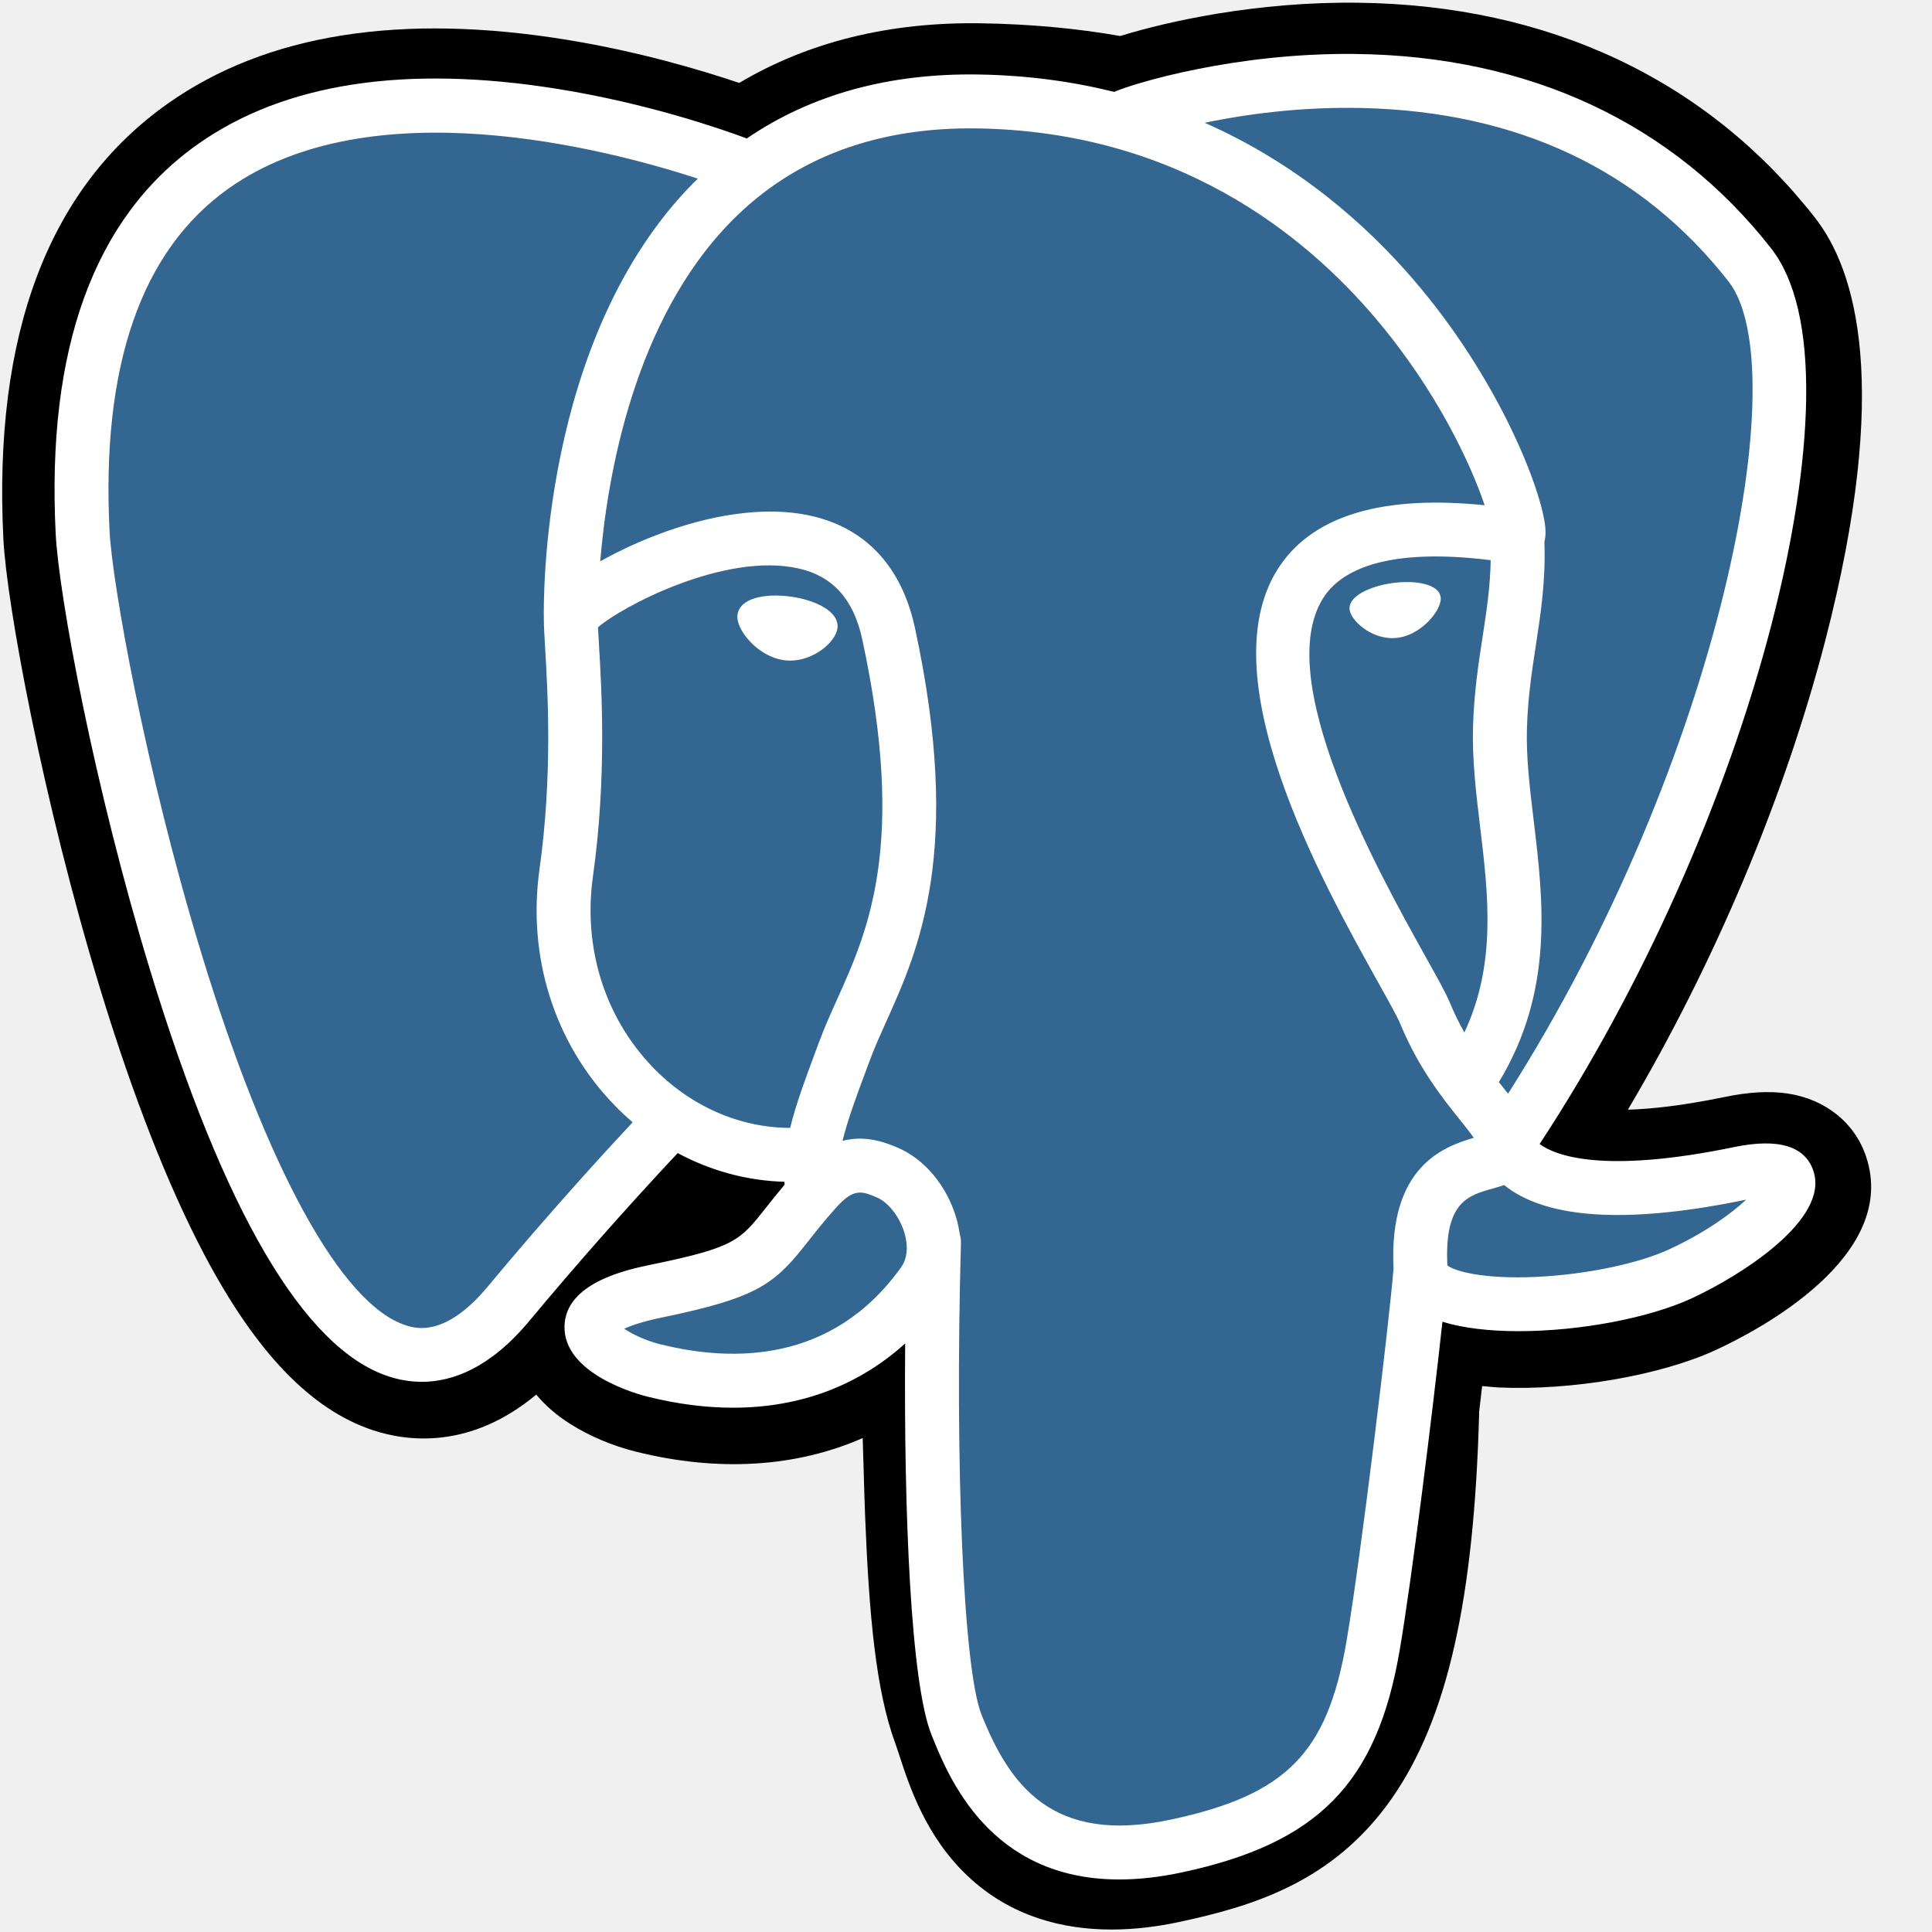
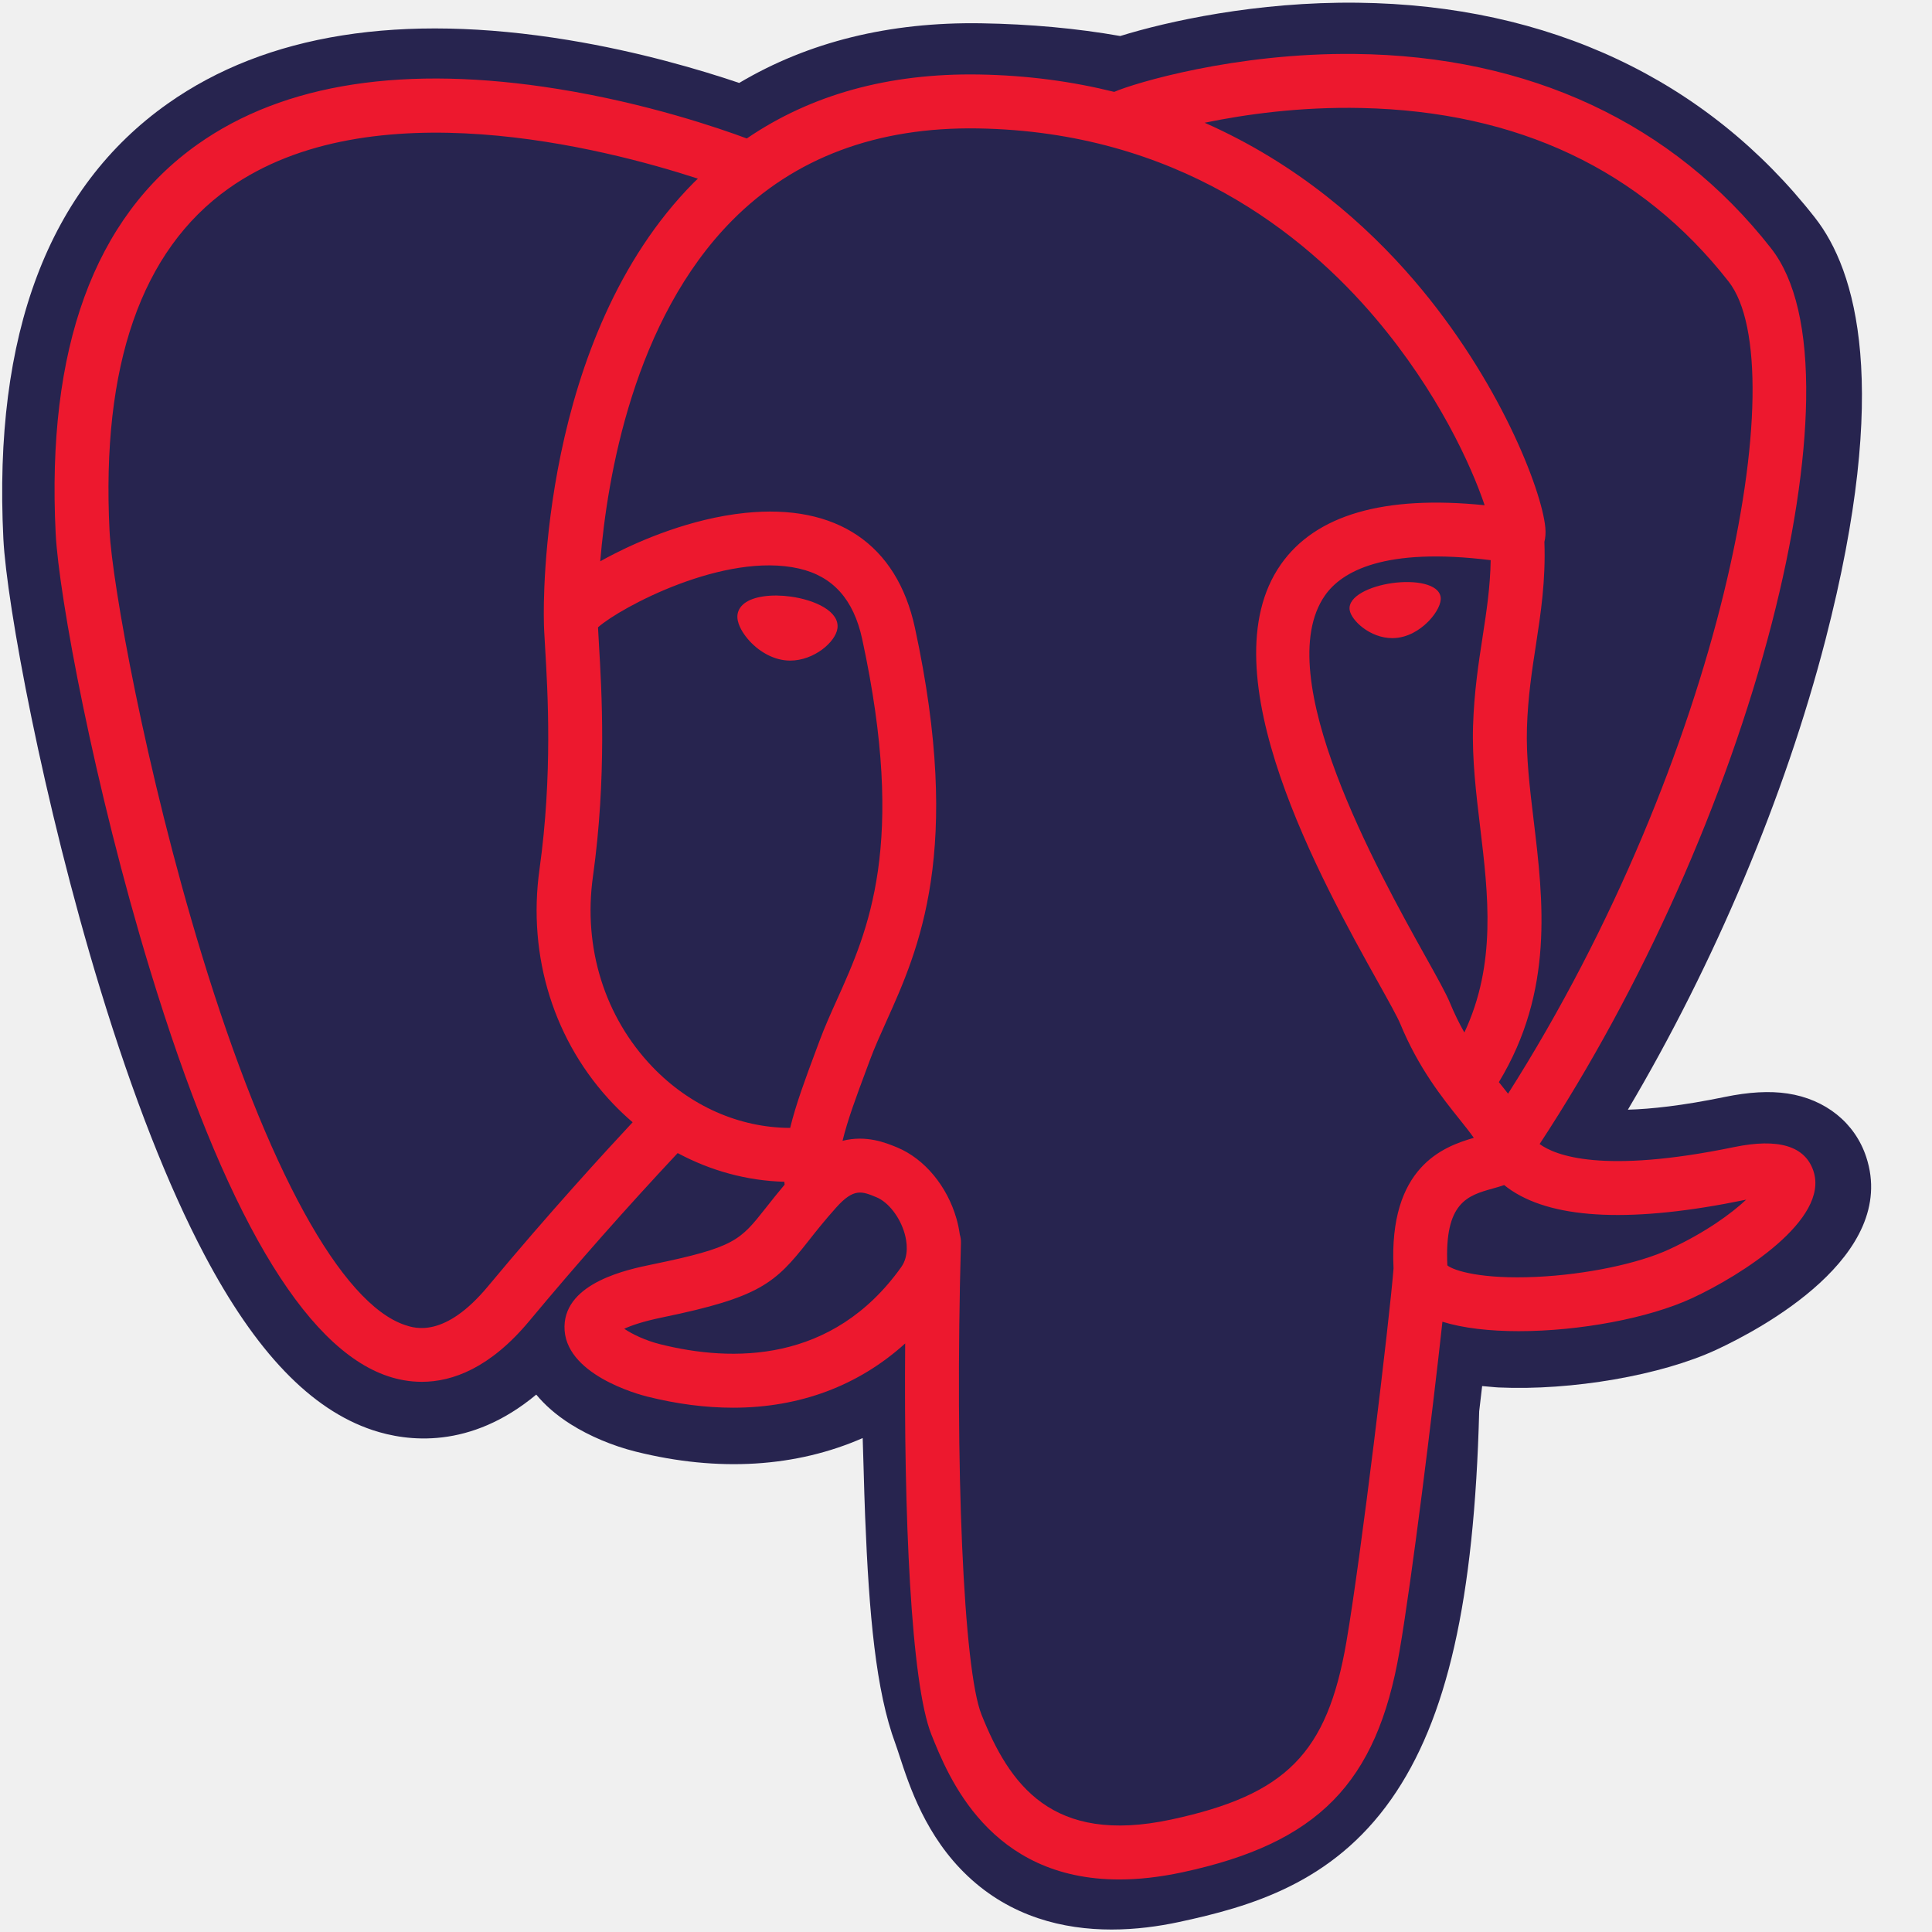
<svg xmlns="http://www.w3.org/2000/svg" width="300" height="300" viewBox="0 0 256 264" preserveAspectRatio="xMinYMin meet">
-   <path d="M255.008 158.086c-1.535-4.649-5.556-7.887-10.756-8.664-2.452-.366-5.26-.21-8.583.475-5.792 1.195-10.089 1.65-13.225 1.738 11.837-19.985 21.462-42.775 27.003-64.228 8.96-34.689 4.172-50.492-1.423-57.64C233.217 10.847 211.614.683 185.552.372c-13.903-.17-26.108 2.575-32.475 4.549-5.928-1.046-12.302-1.63-18.99-1.738-12.537-.2-23.614 2.533-33.079 8.15-5.24-1.772-13.65-4.27-23.362-5.864-22.842-3.75-41.252-.828-54.718 8.685C6.622 25.672-.937 45.684.461 73.634c.444 8.874 5.408 35.874 13.224 61.48 4.492 14.718 9.282 26.94 14.237 36.33 7.027 13.315 14.546 21.156 22.987 23.972 4.731 1.576 13.327 2.68 22.368-4.85 1.146 1.388 2.675 2.767 4.704 4.048 2.577 1.625 5.728 2.953 8.875 3.74 11.341 2.835 21.964 2.126 31.027-1.848.056 1.612.099 3.152.135 4.482.06 2.157.12 4.272.199 6.25.537 13.374 1.447 23.773 4.143 31.049.148.4.347 1.01.557 1.657 1.345 4.118 3.594 11.012 9.316 16.411 5.925 5.593 13.092 7.308 19.656 7.308 3.292 0 6.433-.432 9.188-1.022 9.82-2.105 20.973-5.311 29.041-16.799 7.628-10.86 11.336-27.217 12.007-52.99.087-.729.167-1.425.244-2.088l.16-1.362 1.797.158.463.031c10.002.456 22.232-1.665 29.743-5.154 5.935-2.754 24.954-12.795 20.476-26.351" />
-   <path d="M237.906 160.722c-29.74 6.135-31.785-3.934-31.785-3.934 31.4-46.593 44.527-105.736 33.2-120.211-30.904-39.485-84.399-20.811-85.292-20.327l-.287.052c-5.876-1.22-12.451-1.946-19.842-2.067-13.456-.22-23.664 3.528-31.41 9.402 0 0-95.43-39.314-90.991 49.444.944 18.882 27.064 142.873 58.218 105.422 11.387-13.695 22.39-25.274 22.39-25.274 5.464 3.63 12.006 5.482 18.864 4.817l.533-.452c-.166 1.7-.09 3.363.213 5.332-8.026 8.967-5.667 10.541-21.711 13.844-16.235 3.346-6.698 9.302-.471 10.86 7.549 1.887 25.013 4.561 36.813-11.958l-.47 1.885c3.144 2.519 5.352 16.383 4.982 28.952-.37 12.568-.617 21.197 1.86 27.937 2.479 6.74 4.948 21.905 26.04 17.386 17.623-3.777 26.756-13.564 28.027-29.89.901-11.606 2.942-9.89 3.07-20.267l1.637-4.912c1.887-15.733.3-20.809 11.157-18.448l2.64.232c7.99.363 18.45-1.286 24.589-4.139 13.218-6.134 21.058-16.377 8.024-13.686h.002" fill="#336791" />
-   <path d="M108.076 81.525c-2.68-.373-5.107-.028-6.335.902-.69.523-.904 1.129-.962 1.546-.154 1.105.62 2.327 1.096 2.957 1.346 1.784 3.312 3.01 5.258 3.28.282.04.563.058.842.058 3.245 0 6.196-2.527 6.456-4.392.325-2.336-3.066-3.893-6.355-4.35M196.86 81.599c-.256-1.831-3.514-2.353-6.606-1.923-3.088.43-6.082 1.824-5.832 3.659.2 1.427 2.777 3.863 5.827 3.863.258 0 .518-.017.78-.054 2.036-.282 3.53-1.575 4.24-2.32 1.08-1.136 1.706-2.402 1.591-3.225" fill="#FFF" />
-   <path d="M247.802 160.025c-1.134-3.429-4.784-4.532-10.848-3.28-18.005 3.716-24.453 1.142-26.57-.417 13.995-21.32 25.508-47.092 31.719-71.137 2.942-11.39 4.567-21.968 4.7-30.59.147-9.463-1.465-16.417-4.789-20.665-13.402-17.125-33.072-26.311-56.882-26.563-16.369-.184-30.199 4.005-32.88 5.183-5.646-1.404-11.801-2.266-18.502-2.376-12.288-.199-22.91 2.743-31.704 8.74-3.82-1.422-13.692-4.811-25.765-6.756-20.872-3.36-37.458-.814-49.294 7.571-14.123 10.006-20.643 27.892-19.38 53.16.425 8.501 5.269 34.653 12.913 59.698 10.062 32.964 21 51.625 32.508 55.464 1.347.449 2.9.763 4.613.763 4.198 0 9.345-1.892 14.7-8.33a529.832 529.832 0 0 1 20.261-22.926c4.524 2.428 9.494 3.784 14.577 3.92.01.133.023.266.035.398a117.66 117.66 0 0 0-2.57 3.175c-3.522 4.471-4.255 5.402-15.592 7.736-3.225.666-11.79 2.431-11.916 8.435-.136 6.56 10.125 9.315 11.294 9.607 4.074 1.02 7.999 1.523 11.742 1.523 9.103 0 17.114-2.992 23.516-8.781-.197 23.386.778 46.43 3.586 53.451 2.3 5.748 7.918 19.795 25.664 19.794 2.604 0 5.47-.303 8.623-.979 18.521-3.97 26.564-12.156 29.675-30.203 1.665-9.645 4.522-32.676 5.866-45.03 2.836.885 6.487 1.29 10.434 1.289 8.232 0 17.731-1.749 23.688-4.514 6.692-3.108 18.768-10.734 16.578-17.36zm-44.106-83.48c-.061 3.647-.563 6.958-1.095 10.414-.573 3.717-1.165 7.56-1.314 12.225-.147 4.54.42 9.26.968 13.825 1.108 9.22 2.245 18.712-2.156 28.078a36.508 36.508 0 0 1-1.95-4.009c-.547-1.326-1.735-3.456-3.38-6.404-6.399-11.476-21.384-38.35-13.713-49.316 2.285-3.264 8.084-6.62 22.64-4.813zm-17.644-61.787c21.334.471 38.21 8.452 50.158 23.72 9.164 11.711-.927 64.998-30.14 110.969a171.33 171.33 0 0 0-.886-1.117l-.37-.462c7.549-12.467 6.073-24.802 4.759-35.738-.54-4.488-1.05-8.727-.92-12.709.134-4.22.692-7.84 1.232-11.34.663-4.313 1.338-8.776 1.152-14.037.139-.552.195-1.204.122-1.978-.475-5.045-6.235-20.144-17.975-33.81-6.422-7.475-15.787-15.84-28.574-21.482 5.5-1.14 13.021-2.203 21.442-2.016zM66.674 175.778c-5.9 7.094-9.974 5.734-11.314 5.288-8.73-2.912-18.86-21.364-27.791-50.624-7.728-25.318-12.244-50.777-12.602-57.916-1.128-22.578 4.345-38.313 16.268-46.769 19.404-13.76 51.306-5.524 64.125-1.347-.184.182-.376.352-.558.537-21.036 21.244-20.537 57.54-20.485 59.759-.002.856.07 2.068.168 3.735.362 6.105 1.036 17.467-.764 30.334-1.672 11.957 2.014 23.66 10.111 32.109a36.275 36.275 0 0 0 2.617 2.468c-3.604 3.86-11.437 12.396-19.775 22.426zm22.479-29.993c-6.526-6.81-9.49-16.282-8.133-25.99 1.9-13.592 1.199-25.43.822-31.79-.053-.89-.1-1.67-.127-2.285 3.073-2.725 17.314-10.355 27.47-8.028 4.634 1.061 7.458 4.217 8.632 9.645 6.076 28.103.804 39.816-3.432 49.229-.873 1.939-1.698 3.772-2.402 5.668l-.546 1.466c-1.382 3.706-2.668 7.152-3.465 10.424-6.938-.02-13.687-2.984-18.819-8.34zm1.065 37.9c-2.026-.506-3.848-1.385-4.917-2.114.893-.42 2.482-.992 5.238-1.56 13.337-2.745 15.397-4.683 19.895-10.394 1.031-1.31 2.2-2.794 3.819-4.602l.002-.002c2.411-2.7 3.514-2.242 5.514-1.412 1.621.67 3.2 2.702 3.84 4.938.303 1.056.643 3.06-.47 4.62-9.396 13.156-23.088 12.987-32.921 10.526zm69.799 64.952c-16.316 3.496-22.093-4.829-25.9-14.346-2.457-6.144-3.665-33.85-2.808-64.447.011-.407-.047-.8-.159-1.17a15.444 15.444 0 0 0-.456-2.162c-1.274-4.452-4.379-8.176-8.104-9.72-1.48-.613-4.196-1.738-7.46-.903.696-2.868 1.903-6.107 3.212-9.614l.549-1.475c.618-1.663 1.394-3.386 2.214-5.21 4.433-9.848 10.504-23.337 3.915-53.81-2.468-11.414-10.71-16.988-23.204-15.693-7.49.775-14.343 3.797-17.761 5.53-.735.372-1.407.732-2.035 1.082.954-11.5 4.558-32.992 18.04-46.59 8.489-8.56 19.794-12.788 33.568-12.56 27.14.444 44.544 14.372 54.366 25.979 8.464 10.001 13.047 20.076 14.876 25.51-13.755-1.399-23.11 1.316-27.852 8.096-10.317 14.748 5.644 43.372 13.315 57.129 1.407 2.521 2.621 4.7 3.003 5.626 2.498 6.054 5.732 10.096 8.093 13.046.724.904 1.426 1.781 1.96 2.547-4.166 1.201-11.649 3.976-10.967 17.847-.55 6.96-4.461 39.546-6.448 51.059-2.623 15.21-8.22 20.875-23.957 24.25zm68.104-77.936c-4.26 1.977-11.389 3.46-18.161 3.779-7.48.35-11.288-.838-12.184-1.569-.42-8.644 2.797-9.547 6.202-10.503.535-.15 1.057-.297 1.561-.473.313.255.656.508 1.032.756 6.012 3.968 16.735 4.396 31.874 1.271l.166-.033c-2.042 1.909-5.536 4.471-10.49 6.772z" fill="#FFF" />
+   <path d="M255.008 158.086c-1.535-4.649-5.556-7.887-10.756-8.664-2.452-.366-5.26-.21-8.583.475-5.792 1.195-10.089 1.65-13.225 1.738 11.837-19.985 21.462-42.775 27.003-64.228 8.96-34.689 4.172-50.492-1.423-57.64C233.217 10.847 211.614.683 185.552.372c-13.903-.17-26.108 2.575-32.475 4.549-5.928-1.046-12.302-1.63-18.99-1.738-12.537-.2-23.614 2.533-33.079 8.15-5.24-1.772-13.65-4.27-23.362-5.864-22.842-3.75-41.252-.828-54.718 8.685C6.622 25.672-.937 45.684.461 73.634c.444 8.874 5.408 35.874 13.224 61.48 4.492 14.718 9.282 26.94 14.237 36.33 7.027 13.315 14.546 21.156 22.987 23.972 4.731 1.576 13.327 2.68 22.368-4.85 1.146 1.388 2.675 2.767 4.704 4.048 2.577 1.625 5.728 2.953 8.875 3.74 11.341 2.835 21.964 2.126 31.027-1.848.056 1.612.099 3.152.135 4.482.06 2.157.12 4.272.199 6.25.537 13.374 1.447 23.773 4.143 31.049.148.4.347 1.01.557 1.657 1.345 4.118 3.594 11.012 9.316 16.411 5.925 5.593 13.092 7.308 19.656 7.308 3.292 0 6.433-.432 9.188-1.022 9.82-2.105 20.973-5.311 29.041-16.799 7.628-10.86 11.336-27.217 12.007-52.99.087-.729.167-1.425.244-2.088l.16-1.362 1.797.158.463.031c10.002.456 22.232-1.665 29.743-5.154 5.935-2.754 24.954-12.795 20.476-26.351" fill="#27244f" />
+   <path d="M237.906 160.722c-29.74 6.135-31.785-3.934-31.785-3.934 31.4-46.593 44.527-105.736 33.2-120.211-30.904-39.485-84.399-20.811-85.292-20.327l-.287.052c-5.876-1.22-12.451-1.946-19.842-2.067-13.456-.22-23.664 3.528-31.41 9.402 0 0-95.43-39.314-90.991 49.444.944 18.882 27.064 142.873 58.218 105.422 11.387-13.695 22.39-25.274 22.39-25.274 5.464 3.63 12.006 5.482 18.864 4.817l.533-.452c-.166 1.7-.09 3.363.213 5.332-8.026 8.967-5.667 10.541-21.711 13.844-16.235 3.346-6.698 9.302-.471 10.86 7.549 1.887 25.013 4.561 36.813-11.958l-.47 1.885c3.144 2.519 5.352 16.383 4.982 28.952-.37 12.568-.617 21.197 1.86 27.937 2.479 6.74 4.948 21.905 26.04 17.386 17.623-3.777 26.756-13.564 28.027-29.89.901-11.606 2.942-9.89 3.07-20.267l1.637-4.912c1.887-15.733.3-20.809 11.157-18.448l2.64.232c7.99.363 18.45-1.286 24.589-4.139 13.218-6.134 21.058-16.377 8.024-13.686h.002" fill="#27244f" />
+   <path d="M108.076 81.525c-2.68-.373-5.107-.028-6.335.902-.69.523-.904 1.129-.962 1.546-.154 1.105.62 2.327 1.096 2.957 1.346 1.784 3.312 3.01 5.258 3.28.282.04.563.058.842.058 3.245 0 6.196-2.527 6.456-4.392.325-2.336-3.066-3.893-6.355-4.35M196.86 81.599c-.256-1.831-3.514-2.353-6.606-1.923-3.088.43-6.082 1.824-5.832 3.659.2 1.427 2.777 3.863 5.827 3.863.258 0 .518-.017.78-.054 2.036-.282 3.53-1.575 4.24-2.32 1.08-1.136 1.706-2.402 1.591-3.225" fill="#ed182e" />
+   <path d="M247.802 160.025c-1.134-3.429-4.784-4.532-10.848-3.28-18.005 3.716-24.453 1.142-26.57-.417 13.995-21.32 25.508-47.092 31.719-71.137 2.942-11.39 4.567-21.968 4.7-30.59.147-9.463-1.465-16.417-4.789-20.665-13.402-17.125-33.072-26.311-56.882-26.563-16.369-.184-30.199 4.005-32.88 5.183-5.646-1.404-11.801-2.266-18.502-2.376-12.288-.199-22.91 2.743-31.704 8.74-3.82-1.422-13.692-4.811-25.765-6.756-20.872-3.36-37.458-.814-49.294 7.571-14.123 10.006-20.643 27.892-19.38 53.16.425 8.501 5.269 34.653 12.913 59.698 10.062 32.964 21 51.625 32.508 55.464 1.347.449 2.9.763 4.613.763 4.198 0 9.345-1.892 14.7-8.33a529.832 529.832 0 0 1 20.261-22.926c4.524 2.428 9.494 3.784 14.577 3.92.01.133.023.266.035.398a117.66 117.66 0 0 0-2.57 3.175c-3.522 4.471-4.255 5.402-15.592 7.736-3.225.666-11.79 2.431-11.916 8.435-.136 6.56 10.125 9.315 11.294 9.607 4.074 1.02 7.999 1.523 11.742 1.523 9.103 0 17.114-2.992 23.516-8.781-.197 23.386.778 46.43 3.586 53.451 2.3 5.748 7.918 19.795 25.664 19.794 2.604 0 5.47-.303 8.623-.979 18.521-3.97 26.564-12.156 29.675-30.203 1.665-9.645 4.522-32.676 5.866-45.03 2.836.885 6.487 1.29 10.434 1.289 8.232 0 17.731-1.749 23.688-4.514 6.692-3.108 18.768-10.734 16.578-17.36zm-44.106-83.48c-.061 3.647-.563 6.958-1.095 10.414-.573 3.717-1.165 7.56-1.314 12.225-.147 4.54.42 9.26.968 13.825 1.108 9.22 2.245 18.712-2.156 28.078a36.508 36.508 0 0 1-1.95-4.009c-.547-1.326-1.735-3.456-3.38-6.404-6.399-11.476-21.384-38.35-13.713-49.316 2.285-3.264 8.084-6.62 22.64-4.813zm-17.644-61.787c21.334.471 38.21 8.452 50.158 23.72 9.164 11.711-.927 64.998-30.14 110.969a171.33 171.33 0 0 0-.886-1.117l-.37-.462c7.549-12.467 6.073-24.802 4.759-35.738-.54-4.488-1.05-8.727-.92-12.709.134-4.22.692-7.84 1.232-11.34.663-4.313 1.338-8.776 1.152-14.037.139-.552.195-1.204.122-1.978-.475-5.045-6.235-20.144-17.975-33.81-6.422-7.475-15.787-15.84-28.574-21.482 5.5-1.14 13.021-2.203 21.442-2.016zM66.674 175.778c-5.9 7.094-9.974 5.734-11.314 5.288-8.73-2.912-18.86-21.364-27.791-50.624-7.728-25.318-12.244-50.777-12.602-57.916-1.128-22.578 4.345-38.313 16.268-46.769 19.404-13.76 51.306-5.524 64.125-1.347-.184.182-.376.352-.558.537-21.036 21.244-20.537 57.54-20.485 59.759-.002.856.07 2.068.168 3.735.362 6.105 1.036 17.467-.764 30.334-1.672 11.957 2.014 23.66 10.111 32.109a36.275 36.275 0 0 0 2.617 2.468c-3.604 3.86-11.437 12.396-19.775 22.426zm22.479-29.993c-6.526-6.81-9.49-16.282-8.133-25.99 1.9-13.592 1.199-25.43.822-31.79-.053-.89-.1-1.67-.127-2.285 3.073-2.725 17.314-10.355 27.47-8.028 4.634 1.061 7.458 4.217 8.632 9.645 6.076 28.103.804 39.816-3.432 49.229-.873 1.939-1.698 3.772-2.402 5.668l-.546 1.466c-1.382 3.706-2.668 7.152-3.465 10.424-6.938-.02-13.687-2.984-18.819-8.34zm1.065 37.9c-2.026-.506-3.848-1.385-4.917-2.114.893-.42 2.482-.992 5.238-1.56 13.337-2.745 15.397-4.683 19.895-10.394 1.031-1.31 2.2-2.794 3.819-4.602l.002-.002c2.411-2.7 3.514-2.242 5.514-1.412 1.621.67 3.2 2.702 3.84 4.938.303 1.056.643 3.06-.47 4.62-9.396 13.156-23.088 12.987-32.921 10.526zm69.799 64.952c-16.316 3.496-22.093-4.829-25.9-14.346-2.457-6.144-3.665-33.85-2.808-64.447.011-.407-.047-.8-.159-1.17a15.444 15.444 0 0 0-.456-2.162c-1.274-4.452-4.379-8.176-8.104-9.72-1.48-.613-4.196-1.738-7.46-.903.696-2.868 1.903-6.107 3.212-9.614l.549-1.475c.618-1.663 1.394-3.386 2.214-5.21 4.433-9.848 10.504-23.337 3.915-53.81-2.468-11.414-10.71-16.988-23.204-15.693-7.49.775-14.343 3.797-17.761 5.53-.735.372-1.407.732-2.035 1.082.954-11.5 4.558-32.992 18.04-46.59 8.489-8.56 19.794-12.788 33.568-12.56 27.14.444 44.544 14.372 54.366 25.979 8.464 10.001 13.047 20.076 14.876 25.51-13.755-1.399-23.11 1.316-27.852 8.096-10.317 14.748 5.644 43.372 13.315 57.129 1.407 2.521 2.621 4.7 3.003 5.626 2.498 6.054 5.732 10.096 8.093 13.046.724.904 1.426 1.781 1.96 2.547-4.166 1.201-11.649 3.976-10.967 17.847-.55 6.96-4.461 39.546-6.448 51.059-2.623 15.21-8.22 20.875-23.957 24.25zm68.104-77.936c-4.26 1.977-11.389 3.46-18.161 3.779-7.48.35-11.288-.838-12.184-1.569-.42-8.644 2.797-9.547 6.202-10.503.535-.15 1.057-.297 1.561-.473.313.255.656.508 1.032.756 6.012 3.968 16.735 4.396 31.874 1.271l.166-.033c-2.042 1.909-5.536 4.471-10.49 6.772z" fill="#ed182e" />
</svg>
